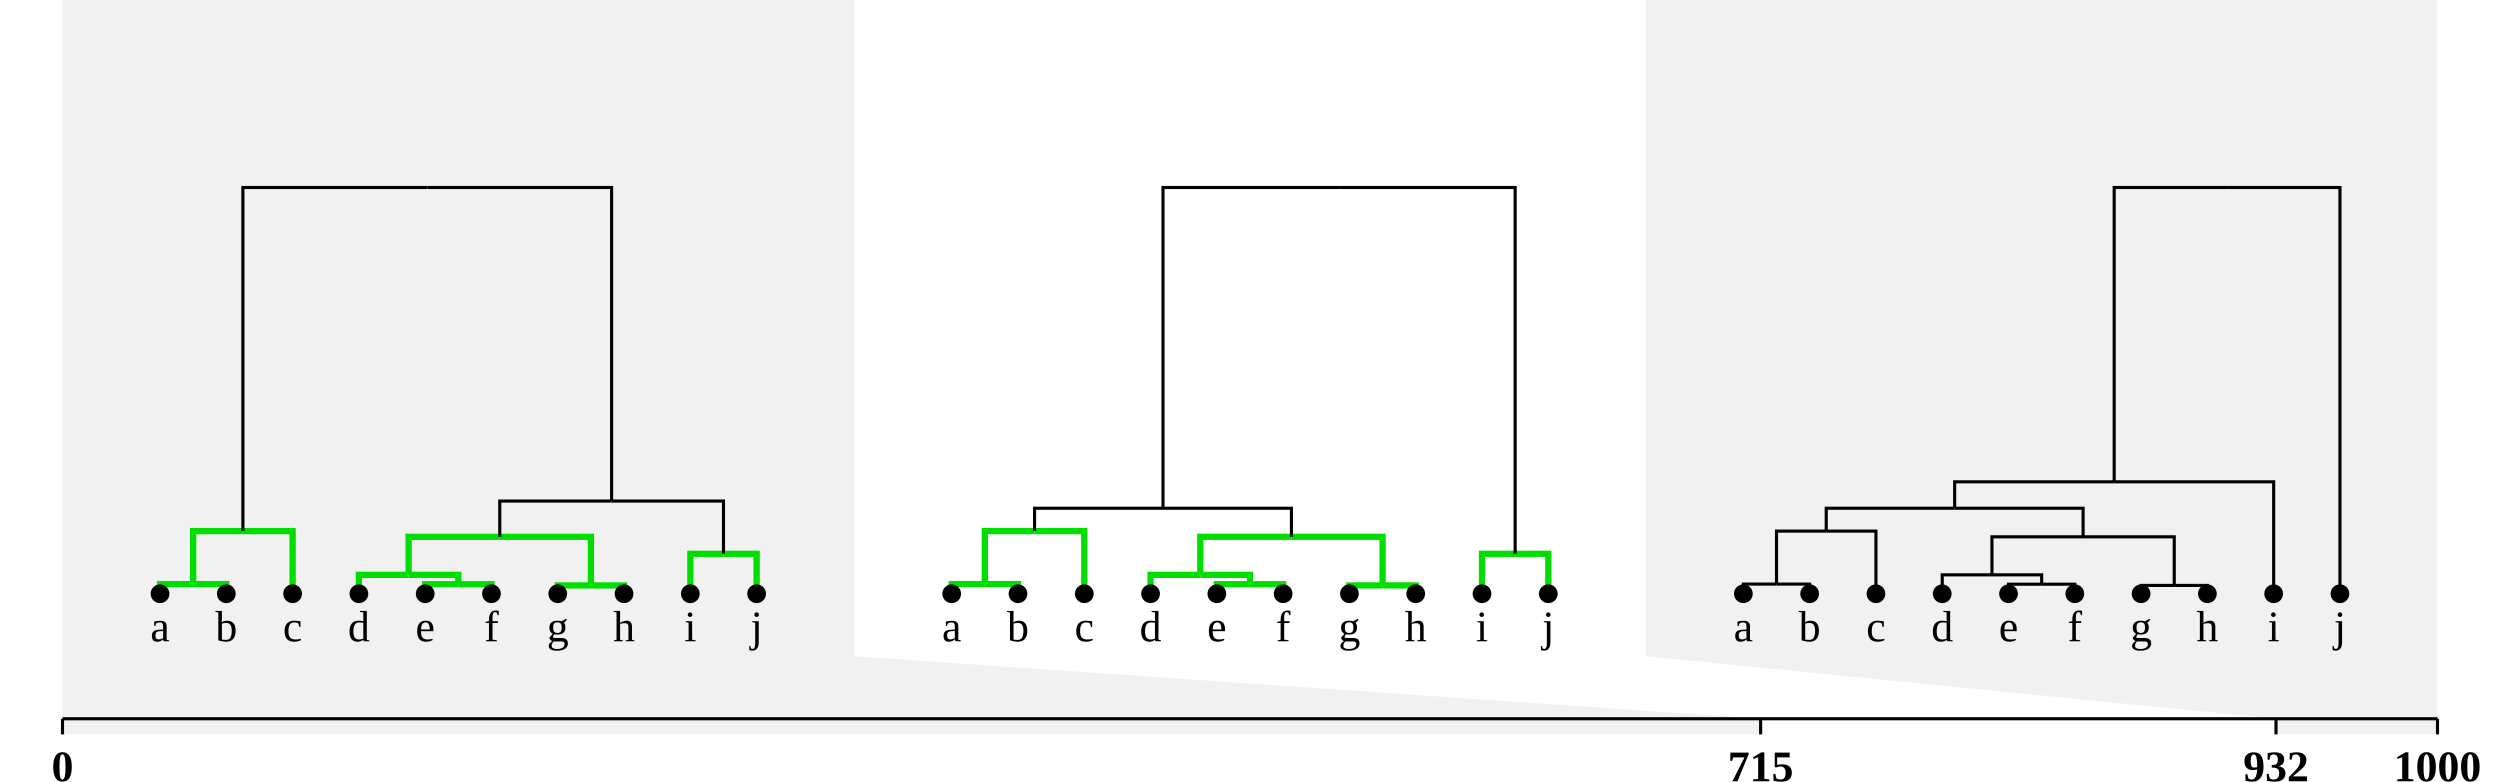
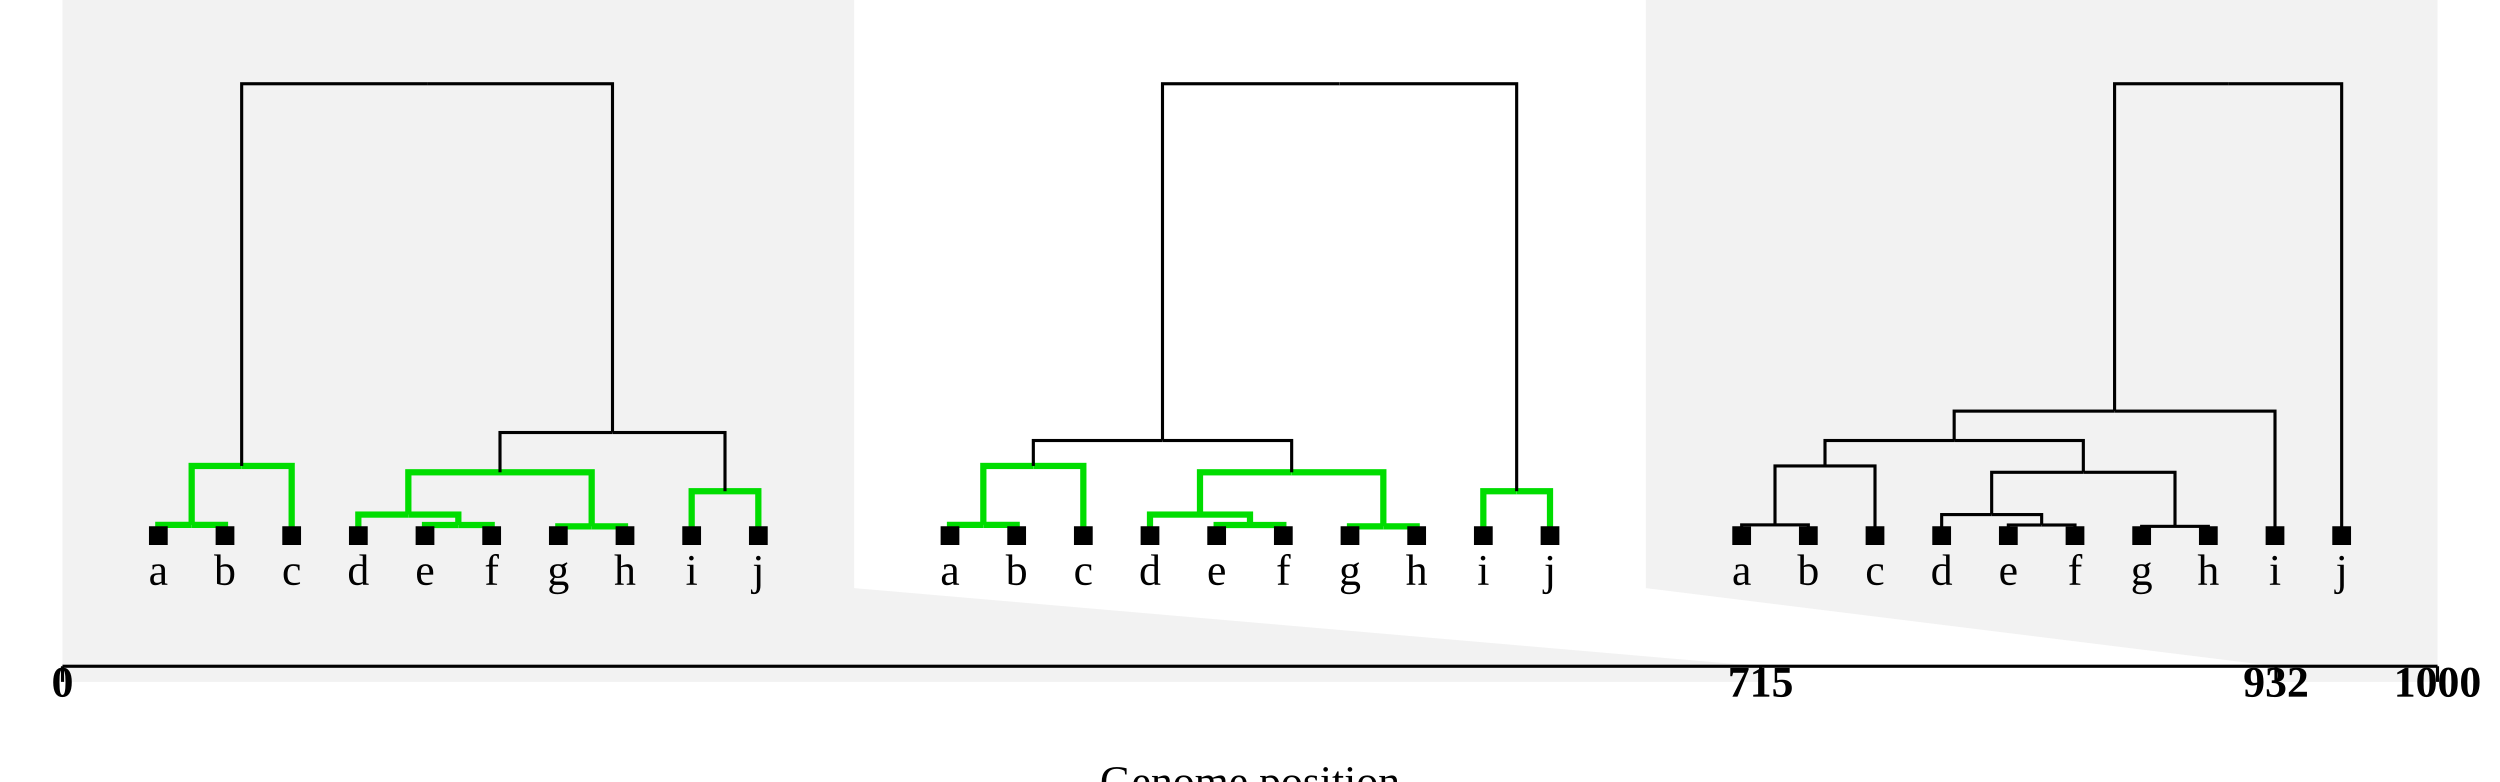
<svg xmlns="http://www.w3.org/2000/svg" baseProfile="full" height="250" id="svg1" version="1.1" width="800">
  <defs>
-     <style type="text/css">.axis {font-weight: bold}.tree, .axis {font-size: 14px; text-anchor:middle}.edge {stroke: black; fill: none}.node &gt; .sym {fill: black; stroke: none}.tree text {dominant-baseline: middle}.tree .lab.lft {text-anchor: end}.tree .lab.rgt {text-anchor: start}.mut {fill: red; font-style: italic}#svg1 .tree:not(.t2) .node.a10.n4 &gt; .edge,#svg1 .tree:not(.t2) .node.a10.n8 &gt; .edge,#svg1 .tree:not(.t2) .node.a11.n6 &gt; .edge,#svg1 .tree:not(.t2) .node.a11.n7 &gt; .edge,#svg1 .tree:not(.t2) .node.a12.n0 &gt; .edge,#svg1 .tree:not(.t2) .node.a12.n9 &gt; .edge,#svg1 .tree:not(.t2) .node.a13.n2 &gt; .edge,#svg1 .tree:not(.t2) .node.a13.n11 &gt; .edge,#svg1 .tree:not(.t2) .node.a14.n3 &gt; .edge,#svg1 .tree:not(.t2) .node.a14.n5 &gt; .edge,#svg1 .tree:not(.t2) .node.a15.n10 &gt; .edge,#svg1 .tree:not(.t2) .node.a15.n13 &gt; .edge,#svg1 .tree:not(.t2) .node.a16.n1 &gt; .edge,#svg1 .tree:not(.t2) .node.a16.n12 &gt; .edge{stroke:#00DD00; stroke-width: 2px}.node:not(.sample) &gt; .sym {visibility: hidden;}</style>
+     <style type="text/css">.tree-sequence .background path {fill: #808080; fill-opacity:0}.tree-sequence .background path:nth-child(odd) {fill-opacity:.1}.axes {font-size: 14px}.x-axis .tick .lab {font-weight: bold}.axes, .tree {font-size: 14px; text-anchor:middle}.y-axis line.grid {stroke: #FAFAFA}.y-axis &gt; .lab text {transform: translateX(0.8em) rotate(-90deg)}.x-axis .tick g {transform: translateY(0.9em)}.x-axis &gt; .lab text {transform: translateY(-0.8em)}.axes line, .edge {stroke:black; fill:none}.node &gt; .sym {fill: black; stroke: none}.site &gt; .sym {stroke: black}.mut text {fill: red; font-style: italic}.mut line {fill: none; stroke: none}.mut .sym {fill: none; stroke: red}.node .mut .sym {stroke-width: 1.5px}.tree text, .tree-sequence text {dominant-baseline: central}.plotbox .lab.lft {text-anchor: end}.plotbox .lab.rgt {text-anchor: start}#svg1 .tree:not(.t2) .node.a10.n4 &gt; .edge,#svg1 .tree:not(.t2) .node.a10.n8 &gt; .edge,#svg1 .tree:not(.t2) .node.a11.n6 &gt; .edge,#svg1 .tree:not(.t2) .node.a11.n7 &gt; .edge,#svg1 .tree:not(.t2) .node.a12.n0 &gt; .edge,#svg1 .tree:not(.t2) .node.a12.n9 &gt; .edge,#svg1 .tree:not(.t2) .node.a13.n2 &gt; .edge,#svg1 .tree:not(.t2) .node.a13.n11 &gt; .edge,#svg1 .tree:not(.t2) .node.a14.n3 &gt; .edge,#svg1 .tree:not(.t2) .node.a14.n5 &gt; .edge,#svg1 .tree:not(.t2) .node.a15.n10 &gt; .edge,#svg1 .tree:not(.t2) .node.a15.n13 &gt; .edge,#svg1 .tree:not(.t2) .node.a16.n1 &gt; .edge,#svg1 .tree:not(.t2) .node.a16.n12 &gt; .edge{stroke:#00DD00; stroke-width: 2px}.node:not(.sample) &gt; .sym {visibility: hidden;}</style>
  </defs>
  <g class="tree-sequence">
    <g class="background">
-       <polygon fill="#F1F1F1" points="20,235 20,230 20,210 20,0 273.333,0 273.333,210 563.4,230 563.4,235" />
-       <polygon fill="#F1F1F1" points="728.32,235 728.32,230 526.667,210 526.667,0 780.0,0 780.0,210 780.0,230 780.0,235" />
+       <path d="M20,0 l253.333,0 l0,188.2 l290.067,25 l0,5 l-543.4,0 l0,-5 l0,-25 l0,-188.2z" />
+       <path d="M273.333,0 l253.333,0 l0,188.2 l201.653,25 l0,5 l-164.92,0 l0,-5 l-290.067,-25 l0,-188.2z" />
+       <path d="M526.667,0 l253.333,0 l0,188.2 l0,25 l0,5 l-51.68,0 l0,-5 l-201.653,-25 l0,-188.2z" />
    </g>
-     <g class="trees">
-       <g class="treebox t0" transform="translate(20 30)">
-         <g class="tree t0">
-           <g class="node n20 p0 root" transform="translate(116.723 30.0)">
-             <g class="a20 node n16 p0" transform="translate(-58.9962 109.956)">
-               <g class="a16 i0 leaf node n1 p0 sample" transform="translate(15.9091 20.0445)">
-                 <path class="edge" d="M 0 0 V -20.044 H -15.909" />
-                 <circle class="sym" cx="0" cy="0" r="3" />
-                 <text class="lab" transform="translate(0 12)">c</text>
-               </g>
-               <g class="a16 node n12 p0" transform="translate(-15.9091 16.9532)">
-                 <g class="a12 i0 leaf node n0 p0 sample" transform="translate(-10.6061 3.09124)">
-                   <path class="edge" d="M 0 0 V -3.091 H 10.606" />
-                   <circle class="sym" cx="0" cy="0" r="3" />
-                   <text class="lab" transform="translate(0 12)">a</text>
-                 </g>
-                 <g class="a12 i4 leaf node n9 p0 sample" transform="translate(10.6061 3.09124)">
-                   <path class="edge" d="M 0 0 V -3.091 H -10.606" />
-                   <circle class="sym" cx="0" cy="0" r="3" />
-                   <text class="lab" transform="translate(0 12)">b</text>
-                 </g>
-                 <path class="edge" d="M 0 0 V -16.953 H 15.909" />
-                 <circle class="sym" cx="0" cy="0" r="3" />
-                 <text class="lab lft" transform="translate(-3 -6)" />
-               </g>
-               <path class="edge" d="M 0 0 V -109.956 H 58.996" />
-               <circle class="sym" cx="0" cy="0" r="3" />
-               <text class="lab lft" transform="translate(-3 -6)" />
-             </g>
-             <g class="a20 node n18 p0" transform="translate(58.9962 100.336)">
-               <g class="a18 node n14 p0" transform="translate(35.7955 16.8909)">
-                 <g class="a14 i1 leaf node n3 p0 sample" transform="translate(-10.6061 12.7728)">
-                   <path class="edge" d="M 0 0 V -12.773 H 10.606" />
-                   <circle class="sym" cx="0" cy="0" r="3" />
-                   <text class="lab" transform="translate(0 12)">i</text>
-                 </g>
-                 <g class="a14 i2 leaf node n5 p0 sample" transform="translate(10.6061 12.7728)">
-                   <path class="edge" d="M 0 0 V -12.773 H -10.606" />
-                   <circle class="sym" cx="0" cy="0" r="3" />
-                   <text class="lab" transform="translate(0 12)">j</text>
-                 </g>
-                 <path class="edge" d="M 0 0 V -16.891 H -35.795" />
-                 <circle class="sym" cx="0" cy="0" r="3" />
-                 <text class="lab rgt" transform="translate(3 -6)" />
-               </g>
-               <g class="a18 node n15 p0" transform="translate(-35.7955 11.4438)">
-                 <g class="a15 node n10 p0" transform="translate(29.1667 15.5525)">
-                   <g class="a10 i2 leaf node n4 p0 sample" transform="translate(-10.6061 2.66739)">
-                     <path class="edge" d="M 0 0 V -2.667 H 10.606" />
-                     <circle class="sym" cx="0" cy="0" r="3" />
-                     <text class="lab" transform="translate(0 12)">g</text>
-                   </g>
-                   <g class="a10 i4 leaf node n8 p0 sample" transform="translate(10.6061 2.66739)">
-                     <path class="edge" d="M 0 0 V -2.667 H -10.606" />
-                     <circle class="sym" cx="0" cy="0" r="3" />
-                     <text class="lab" transform="translate(0 12)">h</text>
-                   </g>
-                   <path class="edge" d="M 0 0 V -15.553 H -29.167" />
-                   <circle class="sym" cx="0" cy="0" r="3" />
-                   <text class="lab rgt" transform="translate(3 -6)" />
-                 </g>
-                 <g class="a15 node n13 p0" transform="translate(-29.1667 12.1666)">
-                   <g class="a13 i1 leaf node n2 p0 sample" transform="translate(-15.9091 6.05336)">
-                     <path class="edge" d="M 0 0 V -6.053 H 15.909" />
-                     <circle class="sym" cx="0" cy="0" r="3" />
-                     <text class="lab" transform="translate(0 12)">d</text>
-                   </g>
-                   <g class="a13 node n11 p0" transform="translate(15.9091 2.99778)">
-                     <g class="a11 i3 leaf node n6 p0 sample" transform="translate(-10.6061 3.05558)">
-                       <path class="edge" d="M 0 0 V -3.056 H 10.606" />
-                       <circle class="sym" cx="0" cy="0" r="3" />
-                       <text class="lab" transform="translate(0 12)">e</text>
-                     </g>
-                     <g class="a11 i3 leaf node n7 p0 sample" transform="translate(10.6061 3.05558)">
-                       <path class="edge" d="M 0 0 V -3.056 H -10.606" />
-                       <circle class="sym" cx="0" cy="0" r="3" />
-                       <text class="lab" transform="translate(0 12)">f</text>
-                     </g>
-                     <path class="edge" d="M 0 0 V -2.998 H -15.909" />
-                     <circle class="sym" cx="0" cy="0" r="3" />
-                     <text class="lab rgt" transform="translate(3 -6)" />
-                   </g>
-                   <path class="edge" d="M 0 0 V -12.167 H 29.167" />
-                   <circle class="sym" cx="0" cy="0" r="3" />
-                   <text class="lab lft" transform="translate(-3 -6)" />
-                 </g>
-                 <path class="edge" d="M 0 0 V -11.444 H 35.795" />
-                 <circle class="sym" cx="0" cy="0" r="3" />
-                 <text class="lab lft" transform="translate(-3 -6)" />
-               </g>
-               <path class="edge" d="M 0 0 V -100.336 H -58.996" />
-               <circle class="sym" cx="0" cy="0" r="3" />
-               <text class="lab rgt" transform="translate(3 -6)" />
-             </g>
-             <circle class="sym" cx="0" cy="0" r="3" />
-             <text class="lab" transform="translate(0 -10)" />
-           </g>
-         </g>
-       </g>
-       <g class="treebox t1" transform="translate(273.333 30)">
-         <g class="tree t1">
-           <g class="node n20 p0 root" transform="translate(155.17 30.0)">
-             <g class="a20 node n14 p0" transform="translate(56.3447 117.227)">
-               <g class="a14 i1 leaf node n3 p0 sample" transform="translate(-10.6061 12.7728)">
-                 <path class="edge" d="M 0 0 V -12.773 H 10.606" />
-                 <circle class="sym" cx="0" cy="0" r="3" />
-                 <text class="lab" transform="translate(0 12)">i</text>
-               </g>
-               <g class="a14 i2 leaf node n5 p0 sample" transform="translate(10.6061 12.7728)">
-                 <path class="edge" d="M 0 0 V -12.773 H -10.606" />
-                 <circle class="sym" cx="0" cy="0" r="3" />
-                 <text class="lab" transform="translate(0 12)">j</text>
-               </g>
-               <path class="edge" d="M 0 0 V -117.227 H -56.345" />
-               <circle class="sym" cx="0" cy="0" r="3" />
-               <text class="lab rgt" transform="translate(3 -6)" />
-             </g>
-             <g class="a20 node n17 p0" transform="translate(-56.3447 102.637)">
-               <g class="a17 node n15 p0" transform="translate(41.0985 9.14307)">
-                 <g class="a15 node n10 p0" transform="translate(29.1667 15.5525)">
-                   <g class="a10 i2 leaf node n4 p0 sample" transform="translate(-10.6061 2.66739)">
-                     <path class="edge" d="M 0 0 V -2.667 H 10.606" />
-                     <circle class="sym" cx="0" cy="0" r="3" />
-                     <text class="lab" transform="translate(0 12)">g</text>
-                   </g>
-                   <g class="a10 i4 leaf node n8 p0 sample" transform="translate(10.6061 2.66739)">
-                     <path class="edge" d="M 0 0 V -2.667 H -10.606" />
-                     <circle class="sym" cx="0" cy="0" r="3" />
-                     <text class="lab" transform="translate(0 12)">h</text>
-                   </g>
-                   <path class="edge" d="M 0 0 V -15.553 H -29.167" />
-                   <circle class="sym" cx="0" cy="0" r="3" />
-                   <text class="lab rgt" transform="translate(3 -6)" />
-                 </g>
-                 <g class="a15 node n13 p0" transform="translate(-29.1667 12.1666)">
-                   <g class="a13 i1 leaf node n2 p0 sample" transform="translate(-15.9091 6.05336)">
-                     <path class="edge" d="M 0 0 V -6.053 H 15.909" />
-                     <circle class="sym" cx="0" cy="0" r="3" />
-                     <text class="lab" transform="translate(0 12)">d</text>
-                   </g>
-                   <g class="a13 node n11 p0" transform="translate(15.9091 2.99778)">
-                     <g class="a11 i3 leaf node n6 p0 sample" transform="translate(-10.6061 3.05558)">
-                       <path class="edge" d="M 0 0 V -3.056 H 10.606" />
-                       <circle class="sym" cx="0" cy="0" r="3" />
-                       <text class="lab" transform="translate(0 12)">e</text>
-                     </g>
-                     <g class="a11 i3 leaf node n7 p0 sample" transform="translate(10.6061 3.05558)">
-                       <path class="edge" d="M 0 0 V -3.056 H -10.606" />
-                       <circle class="sym" cx="0" cy="0" r="3" />
-                       <text class="lab" transform="translate(0 12)">f</text>
-                     </g>
-                     <path class="edge" d="M 0 0 V -2.998 H -15.909" />
-                     <circle class="sym" cx="0" cy="0" r="3" />
-                     <text class="lab rgt" transform="translate(3 -6)" />
-                   </g>
-                   <path class="edge" d="M 0 0 V -12.167 H 29.167" />
-                   <circle class="sym" cx="0" cy="0" r="3" />
-                   <text class="lab lft" transform="translate(-3 -6)" />
-                 </g>
-                 <path class="edge" d="M 0 0 V -9.143 H -41.099" />
-                 <circle class="sym" cx="0" cy="0" r="3" />
-                 <text class="lab rgt" transform="translate(3 -6)" />
-               </g>
-               <g class="a17 node n16 p0" transform="translate(-41.0985 7.31852)">
-                 <g class="a16 i0 leaf node n1 p0 sample" transform="translate(15.9091 20.0445)">
-                   <path class="edge" d="M 0 0 V -20.044 H -15.909" />
-                   <circle class="sym" cx="0" cy="0" r="3" />
-                   <text class="lab" transform="translate(0 12)">c</text>
-                 </g>
-                 <g class="a16 node n12 p0" transform="translate(-15.9091 16.9532)">
-                   <g class="a12 i0 leaf node n0 p0 sample" transform="translate(-10.6061 3.09124)">
-                     <path class="edge" d="M 0 0 V -3.091 H 10.606" />
-                     <circle class="sym" cx="0" cy="0" r="3" />
-                     <text class="lab" transform="translate(0 12)">a</text>
-                   </g>
-                   <g class="a12 i4 leaf node n9 p0 sample" transform="translate(10.6061 3.09124)">
-                     <path class="edge" d="M 0 0 V -3.091 H -10.606" />
-                     <circle class="sym" cx="0" cy="0" r="3" />
-                     <text class="lab" transform="translate(0 12)">b</text>
-                   </g>
-                   <path class="edge" d="M 0 0 V -16.953 H 15.909" />
-                   <circle class="sym" cx="0" cy="0" r="3" />
-                   <text class="lab lft" transform="translate(-3 -6)" />
-                 </g>
-                 <path class="edge" d="M 0 0 V -7.319 H 41.099" />
-                 <circle class="sym" cx="0" cy="0" r="3" />
-                 <text class="lab lft" transform="translate(-3 -6)" />
-               </g>
-               <path class="edge" d="M 0 0 V -102.637 H 56.345" />
-               <circle class="sym" cx="0" cy="0" r="3" />
-               <text class="lab lft" transform="translate(-3 -6)" />
-             </g>
-             <circle class="sym" cx="0" cy="0" r="3" />
-             <text class="lab" transform="translate(0 -10)" />
-           </g>
-         </g>
-       </g>
-       <g class="treebox t2" transform="translate(526.667 30)">
-         <g class="tree t2">
-           <g class="node n20 p0 root" transform="translate(185.994 30.0)">
-             <g class="a20 i2 leaf node n5 p0 sample" transform="translate(36.1269 130.0)">
-               <path class="edge" d="M 0 0 V -130.0 H -36.127" />
-               <circle class="sym" cx="0" cy="0" r="3" />
-               <text class="lab" transform="translate(0 12)">j</text>
-             </g>
-             <g class="a20 node n19 p0" transform="translate(-36.1269 94.1793)">
-               <g class="a19 i1 leaf node n3 p0 sample" transform="translate(51.0417 35.8207)">
-                 <path class="edge" d="M 0 0 V -35.821 H -51.042" />
-                 <circle class="sym" cx="0" cy="0" r="3" />
-                 <text class="lab" transform="translate(0 12)">i</text>
-               </g>
-               <g class="a19 node n17 p0" transform="translate(-51.0417 8.4577)">
-                 <g class="a17 node n15 p0" transform="translate(41.0985 9.14307)">
-                   <g class="a15 node n10 p0" transform="translate(29.1667 15.5525)">
-                     <g class="a10 i2 leaf node n4 p0 sample" transform="translate(-10.6061 2.66739)">
-                       <path class="edge" d="M 0 0 V -2.667 H 10.606" />
-                       <circle class="sym" cx="0" cy="0" r="3" />
-                       <text class="lab" transform="translate(0 12)">g</text>
-                     </g>
-                     <g class="a10 i4 leaf node n8 p0 sample" transform="translate(10.6061 2.66739)">
-                       <path class="edge" d="M 0 0 V -2.667 H -10.606" />
-                       <circle class="sym" cx="0" cy="0" r="3" />
-                       <text class="lab" transform="translate(0 12)">h</text>
-                     </g>
-                     <path class="edge" d="M 0 0 V -15.553 H -29.167" />
-                     <circle class="sym" cx="0" cy="0" r="3" />
-                     <text class="lab rgt" transform="translate(3 -6)" />
-                   </g>
-                   <g class="a15 node n13 p0" transform="translate(-29.1667 12.1666)">
-                     <g class="a13 i1 leaf node n2 p0 sample" transform="translate(-15.9091 6.05336)">
-                       <path class="edge" d="M 0 0 V -6.053 H 15.909" />
-                       <circle class="sym" cx="0" cy="0" r="3" />
-                       <text class="lab" transform="translate(0 12)">d</text>
-                     </g>
-                     <g class="a13 node n11 p0" transform="translate(15.9091 2.99778)">
-                       <g class="a11 i3 leaf node n6 p0 sample" transform="translate(-10.6061 3.05558)">
-                         <path class="edge" d="M 0 0 V -3.056 H 10.606" />
-                         <circle class="sym" cx="0" cy="0" r="3" />
-                         <text class="lab" transform="translate(0 12)">e</text>
-                       </g>
-                       <g class="a11 i3 leaf node n7 p0 sample" transform="translate(10.6061 3.05558)">
-                         <path class="edge" d="M 0 0 V -3.056 H -10.606" />
-                         <circle class="sym" cx="0" cy="0" r="3" />
-                         <text class="lab" transform="translate(0 12)">f</text>
-                       </g>
-                       <path class="edge" d="M 0 0 V -2.998 H -15.909" />
-                       <circle class="sym" cx="0" cy="0" r="3" />
-                       <text class="lab rgt" transform="translate(3 -6)" />
-                     </g>
-                     <path class="edge" d="M 0 0 V -12.167 H 29.167" />
-                     <circle class="sym" cx="0" cy="0" r="3" />
-                     <text class="lab lft" transform="translate(-3 -6)" />
-                   </g>
-                   <path class="edge" d="M 0 0 V -9.143 H -41.099" />
-                   <circle class="sym" cx="0" cy="0" r="3" />
-                   <text class="lab rgt" transform="translate(3 -6)" />
-                 </g>
-                 <g class="a17 node n16 p0" transform="translate(-41.0985 7.31852)">
-                   <g class="a16 i0 leaf node n1 p0 sample" transform="translate(15.9091 20.0445)">
-                     <path class="edge" d="M 0 0 V -20.044 H -15.909" />
-                     <circle class="sym" cx="0" cy="0" r="3" />
-                     <text class="lab" transform="translate(0 12)">c</text>
-                   </g>
-                   <g class="a16 node n12 p0" transform="translate(-15.9091 16.9532)">
-                     <g class="a12 i0 leaf node n0 p0 sample" transform="translate(-10.6061 3.09124)">
-                       <path class="edge" d="M 0 0 V -3.091 H 10.606" />
-                       <circle class="sym" cx="0" cy="0" r="3" />
-                       <text class="lab" transform="translate(0 12)">a</text>
-                     </g>
-                     <g class="a12 i4 leaf node n9 p0 sample" transform="translate(10.6061 3.09124)">
-                       <path class="edge" d="M 0 0 V -3.091 H -10.606" />
-                       <circle class="sym" cx="0" cy="0" r="3" />
-                       <text class="lab" transform="translate(0 12)">b</text>
-                     </g>
-                     <path class="edge" d="M 0 0 V -16.953 H 15.909" />
-                     <circle class="sym" cx="0" cy="0" r="3" />
-                     <text class="lab lft" transform="translate(-3 -6)" />
-                   </g>
-                   <path class="edge" d="M 0 0 V -7.319 H 41.099" />
-                   <circle class="sym" cx="0" cy="0" r="3" />
-                   <text class="lab lft" transform="translate(-3 -6)" />
-                 </g>
-                 <path class="edge" d="M 0 0 V -8.458 H 51.042" />
-                 <circle class="sym" cx="0" cy="0" r="3" />
-                 <text class="lab lft" transform="translate(-3 -6)" />
-               </g>
-               <path class="edge" d="M 0 0 V -94.179 H 36.127" />
-               <circle class="sym" cx="0" cy="0" r="3" />
-               <text class="lab lft" transform="translate(-3 -6)" />
-             </g>
-             <circle class="sym" cx="0" cy="0" r="3" />
-             <text class="lab" transform="translate(0 -10)" />
+     <g class="axes">
+       <g class="x-axis">
+         <g class="lab" transform="translate(400,250)">
+           <text text-anchor="middle">Genome position</text>
+         </g>
+         <line x1="20" x2="780" y1="213.2" y2="213.2" />
+         <g class="tick" transform="translate(20 213.2)">
+           <line x1="0" x2="0" y1="0" y2="5" />
+           <g class="lab" transform="translate(0,5)">
+             <text>0</text>
+           </g>
+         </g>
+         <g class="tick" transform="translate(563.4 213.2)">
+           <line x1="0" x2="0" y1="0" y2="5" />
+           <g class="lab" transform="translate(0,5)">
+             <text>715</text>
+           </g>
+         </g>
+         <g class="tick" transform="translate(728.32 213.2)">
+           <line x1="0" x2="0" y1="0" y2="5" />
+           <g class="lab" transform="translate(0,5)">
+             <text>932</text>
+           </g>
+         </g>
+         <g class="tick" transform="translate(780 213.2)">
+           <line x1="0" x2="0" y1="0" y2="5" />
+           <g class="lab" transform="translate(0,5)">
+             <text>1000</text>
          </g>
        </g>
      </g>
    </g>
-     <g class="axis">
-       <line stroke="black" x1="20" x2="780" y1="230" y2="230" />
-       <line stroke="black" x1="20" x2="20" y1="230" y2="235" />
-       <g transform="translate(20, 250)">
-         <text font-size="14" font-weight="bold" text-anchor="middle">0</text>
+     <g class="plotbox trees">
+       <g class="tree t0" transform="translate(20 0)">
+         <g class="plotbox">
+           <g class="node n20 p0 root" transform="translate(116.667 26.8)">
+             <g class="a20 node n16 p0" transform="translate(-59.3333 122.304)">
+               <g class="a16 i0 leaf node n1 p0 sample" transform="translate(16 22.2956)">
+                 <path class="edge" d="M 0 0 V -22.296 H -16" />
+                 <rect class="sym" height="6" width="6" x="-3" y="-3" />
+                 <text class="lab" transform="translate(0 11)">c</text>
+               </g>
+               <g class="a16 node n12 p0" transform="translate(-16 18.8572)">
+                 <g class="a12 i0 leaf node n0 p0 sample" transform="translate(-10.6667 3.43841)">
+                   <path class="edge" d="M 0 0 V -3.438 H 10.667" />
+                   <rect class="sym" height="6" width="6" x="-3" y="-3" />
+                   <text class="lab" transform="translate(0 11)">a</text>
+                 </g>
+                 <g class="a12 i4 leaf node n9 p0 sample" transform="translate(10.6667 3.43841)">
+                   <path class="edge" d="M 0 0 V -3.438 H -10.667" />
+                   <rect class="sym" height="6" width="6" x="-3" y="-3" />
+                   <text class="lab" transform="translate(0 11)">b</text>
+                 </g>
+                 <path class="edge" d="M 0 0 V -18.857 H 16" />
+                 <circle class="sym" cx="0" cy="0" r="3" />
+                 <text class="lab lft" transform="translate(-3 -7.0)" />
+               </g>
+               <path class="edge" d="M 0 0 V -122.304 H 59.333" />
+               <circle class="sym" cx="0" cy="0" r="3" />
+               <text class="lab lft" transform="translate(-3 -7.0)" />
+             </g>
+             <g class="a20 node n18 p0" transform="translate(59.3333 111.605)">
+               <g class="a18 node n14 p0" transform="translate(36 18.7879)">
+                 <g class="a14 i1 leaf node n3 p0 sample" transform="translate(-10.6667 14.2073)">
+                   <path class="edge" d="M 0 0 V -14.207 H 10.667" />
+                   <rect class="sym" height="6" width="6" x="-3" y="-3" />
+                   <text class="lab" transform="translate(0 11)">i</text>
+                 </g>
+                 <g class="a14 i2 leaf node n5 p0 sample" transform="translate(10.6667 14.2073)">
+                   <path class="edge" d="M 0 0 V -14.207 H -10.667" />
+                   <rect class="sym" height="6" width="6" x="-3" y="-3" />
+                   <text class="lab" transform="translate(0 11)">j</text>
+                 </g>
+                 <path class="edge" d="M 0 0 V -18.788 H -36" />
+                 <circle class="sym" cx="0" cy="0" r="3" />
+                 <text class="lab rgt" transform="translate(3 -7.0)" />
+               </g>
+               <g class="a18 node n15 p0" transform="translate(-36 12.7291)">
+                 <g class="a15 node n10 p0" transform="translate(29.3333 17.2992)">
+                   <g class="a10 i2 leaf node n4 p0 sample" transform="translate(-10.6667 2.96696)">
+                     <path class="edge" d="M 0 0 V -2.967 H 10.667" />
+                     <rect class="sym" height="6" width="6" x="-3" y="-3" />
+                     <text class="lab" transform="translate(0 11)">g</text>
+                   </g>
+                   <g class="a10 i4 leaf node n8 p0 sample" transform="translate(10.6667 2.96696)">
+                     <path class="edge" d="M 0 0 V -2.967 H -10.667" />
+                     <rect class="sym" height="6" width="6" x="-3" y="-3" />
+                     <text class="lab" transform="translate(0 11)">h</text>
+                   </g>
+                   <path class="edge" d="M 0 0 V -17.299 H -29.333" />
+                   <circle class="sym" cx="0" cy="0" r="3" />
+                   <text class="lab rgt" transform="translate(3 -7.0)" />
+                 </g>
+                 <g class="a15 node n13 p0" transform="translate(-29.3333 13.533)">
+                   <g class="a13 i1 leaf node n2 p0 sample" transform="translate(-16 6.7332)">
+                     <path class="edge" d="M 0 0 V -6.733 H 16" />
+                     <rect class="sym" height="6" width="6" x="-3" y="-3" />
+                     <text class="lab" transform="translate(0 11)">d</text>
+                   </g>
+                   <g class="a13 node n11 p0" transform="translate(16 3.33445)">
+                     <g class="a11 i3 leaf node n6 p0 sample" transform="translate(-10.6667 3.39875)">
+                       <path class="edge" d="M 0 0 V -3.399 H 10.667" />
+                       <rect class="sym" height="6" width="6" x="-3" y="-3" />
+                       <text class="lab" transform="translate(0 11)">e</text>
+                     </g>
+                     <g class="a11 i3 leaf node n7 p0 sample" transform="translate(10.6667 3.39875)">
+                       <path class="edge" d="M 0 0 V -3.399 H -10.667" />
+                       <rect class="sym" height="6" width="6" x="-3" y="-3" />
+                       <text class="lab" transform="translate(0 11)">f</text>
+                     </g>
+                     <path class="edge" d="M 0 0 V -3.334 H -16" />
+                     <circle class="sym" cx="0" cy="0" r="3" />
+                     <text class="lab rgt" transform="translate(3 -7.0)" />
+                   </g>
+                   <path class="edge" d="M 0 0 V -13.533 H 29.333" />
+                   <circle class="sym" cx="0" cy="0" r="3" />
+                   <text class="lab lft" transform="translate(-3 -7.0)" />
+                 </g>
+                 <path class="edge" d="M 0 0 V -12.729 H 36" />
+                 <circle class="sym" cx="0" cy="0" r="3" />
+                 <text class="lab lft" transform="translate(-3 -7.0)" />
+               </g>
+               <path class="edge" d="M 0 0 V -111.605 H -59.333" />
+               <circle class="sym" cx="0" cy="0" r="3" />
+               <text class="lab rgt" transform="translate(3 -7.0)" />
+             </g>
+             <circle class="sym" cx="0" cy="0" r="3" />
+             <text class="lab" transform="translate(0 -11)" />
+           </g>
+         </g>
      </g>
-       <line stroke="black" x1="563.4" x2="563.4" y1="230" y2="235" />
-       <g transform="translate(563.4, 250)">
-         <text font-size="14" font-weight="bold" text-anchor="middle">715</text>
+       <g class="tree t1" transform="translate(273.333 0)">
+         <g class="plotbox">
+           <g class="node n20 p0 root" transform="translate(155.333 26.8)">
+             <g class="a20 node n14 p0" transform="translate(56.6667 130.393)">
+               <g class="a14 i1 leaf node n3 p0 sample" transform="translate(-10.6667 14.2073)">
+                 <path class="edge" d="M 0 0 V -14.207 H 10.667" />
+                 <rect class="sym" height="6" width="6" x="-3" y="-3" />
+                 <text class="lab" transform="translate(0 11)">i</text>
+               </g>
+               <g class="a14 i2 leaf node n5 p0 sample" transform="translate(10.6667 14.2073)">
+                 <path class="edge" d="M 0 0 V -14.207 H -10.667" />
+                 <rect class="sym" height="6" width="6" x="-3" y="-3" />
+                 <text class="lab" transform="translate(0 11)">j</text>
+               </g>
+               <path class="edge" d="M 0 0 V -130.393 H -56.667" />
+               <circle class="sym" cx="0" cy="0" r="3" />
+               <text class="lab rgt" transform="translate(3 -7.0)" />
+             </g>
+             <g class="a20 node n17 p0" transform="translate(-56.6667 114.164)">
+               <g class="a17 node n15 p0" transform="translate(41.3333 10.1699)">
+                 <g class="a15 node n10 p0" transform="translate(29.3333 17.2992)">
+                   <g class="a10 i2 leaf node n4 p0 sample" transform="translate(-10.6667 2.96696)">
+                     <path class="edge" d="M 0 0 V -2.967 H 10.667" />
+                     <rect class="sym" height="6" width="6" x="-3" y="-3" />
+                     <text class="lab" transform="translate(0 11)">g</text>
+                   </g>
+                   <g class="a10 i4 leaf node n8 p0 sample" transform="translate(10.6667 2.96696)">
+                     <path class="edge" d="M 0 0 V -2.967 H -10.667" />
+                     <rect class="sym" height="6" width="6" x="-3" y="-3" />
+                     <text class="lab" transform="translate(0 11)">h</text>
+                   </g>
+                   <path class="edge" d="M 0 0 V -17.299 H -29.333" />
+                   <circle class="sym" cx="0" cy="0" r="3" />
+                   <text class="lab rgt" transform="translate(3 -7.0)" />
+                 </g>
+                 <g class="a15 node n13 p0" transform="translate(-29.3333 13.533)">
+                   <g class="a13 i1 leaf node n2 p0 sample" transform="translate(-16 6.7332)">
+                     <path class="edge" d="M 0 0 V -6.733 H 16" />
+                     <rect class="sym" height="6" width="6" x="-3" y="-3" />
+                     <text class="lab" transform="translate(0 11)">d</text>
+                   </g>
+                   <g class="a13 node n11 p0" transform="translate(16 3.33445)">
+                     <g class="a11 i3 leaf node n6 p0 sample" transform="translate(-10.6667 3.39875)">
+                       <path class="edge" d="M 0 0 V -3.399 H 10.667" />
+                       <rect class="sym" height="6" width="6" x="-3" y="-3" />
+                       <text class="lab" transform="translate(0 11)">e</text>
+                     </g>
+                     <g class="a11 i3 leaf node n7 p0 sample" transform="translate(10.6667 3.39875)">
+                       <path class="edge" d="M 0 0 V -3.399 H -10.667" />
+                       <rect class="sym" height="6" width="6" x="-3" y="-3" />
+                       <text class="lab" transform="translate(0 11)">f</text>
+                     </g>
+                     <path class="edge" d="M 0 0 V -3.334 H -16" />
+                     <circle class="sym" cx="0" cy="0" r="3" />
+                     <text class="lab rgt" transform="translate(3 -7.0)" />
+                   </g>
+                   <path class="edge" d="M 0 0 V -13.533 H 29.333" />
+                   <circle class="sym" cx="0" cy="0" r="3" />
+                   <text class="lab lft" transform="translate(-3 -7.0)" />
+                 </g>
+                 <path class="edge" d="M 0 0 V -10.17 H -41.333" />
+                 <circle class="sym" cx="0" cy="0" r="3" />
+                 <text class="lab rgt" transform="translate(3 -7.0)" />
+               </g>
+               <g class="a17 node n16 p0" transform="translate(-41.3333 8.14044)">
+                 <g class="a16 i0 leaf node n1 p0 sample" transform="translate(16 22.2956)">
+                   <path class="edge" d="M 0 0 V -22.296 H -16" />
+                   <rect class="sym" height="6" width="6" x="-3" y="-3" />
+                   <text class="lab" transform="translate(0 11)">c</text>
+                 </g>
+                 <g class="a16 node n12 p0" transform="translate(-16 18.8572)">
+                   <g class="a12 i0 leaf node n0 p0 sample" transform="translate(-10.6667 3.43841)">
+                     <path class="edge" d="M 0 0 V -3.438 H 10.667" />
+                     <rect class="sym" height="6" width="6" x="-3" y="-3" />
+                     <text class="lab" transform="translate(0 11)">a</text>
+                   </g>
+                   <g class="a12 i4 leaf node n9 p0 sample" transform="translate(10.6667 3.43841)">
+                     <path class="edge" d="M 0 0 V -3.438 H -10.667" />
+                     <rect class="sym" height="6" width="6" x="-3" y="-3" />
+                     <text class="lab" transform="translate(0 11)">b</text>
+                   </g>
+                   <path class="edge" d="M 0 0 V -18.857 H 16" />
+                   <circle class="sym" cx="0" cy="0" r="3" />
+                   <text class="lab lft" transform="translate(-3 -7.0)" />
+                 </g>
+                 <path class="edge" d="M 0 0 V -8.14 H 41.333" />
+                 <circle class="sym" cx="0" cy="0" r="3" />
+                 <text class="lab lft" transform="translate(-3 -7.0)" />
+               </g>
+               <path class="edge" d="M 0 0 V -114.164 H 56.667" />
+               <circle class="sym" cx="0" cy="0" r="3" />
+               <text class="lab lft" transform="translate(-3 -7.0)" />
+             </g>
+             <circle class="sym" cx="0" cy="0" r="3" />
+             <text class="lab" transform="translate(0 -11)" />
+           </g>
+         </g>
      </g>
-       <line stroke="black" x1="728.32" x2="728.32" y1="230" y2="235" />
-       <g transform="translate(728.32, 250)">
-         <text font-size="14" font-weight="bold" text-anchor="middle">932</text>
-       </g>
-       <line stroke="black" x1="780.0" x2="780.0" y1="230" y2="235" />
-       <g transform="translate(780.0, 250)">
-         <text font-size="14" font-weight="bold" text-anchor="middle">1000</text>
+       <g class="tree t2" transform="translate(526.667 0)">
+         <g class="plotbox">
+           <g class="node n20 p0 root" transform="translate(186.333 26.8)">
+             <g class="a20 i2 leaf node n5 p0 sample" transform="translate(36.3333 144.6)">
+               <path class="edge" d="M 0 0 V -144.6 H -36.333" />
+               <rect class="sym" height="6" width="6" x="-3" y="-3" />
+               <text class="lab" transform="translate(0 11)">j</text>
+             </g>
+             <g class="a20 node n19 p0" transform="translate(-36.3333 104.756)">
+               <g class="a19 i1 leaf node n3 p0 sample" transform="translate(51.3333 39.8437)">
+                 <path class="edge" d="M 0 0 V -39.844 H -51.333" />
+                 <rect class="sym" height="6" width="6" x="-3" y="-3" />
+                 <text class="lab" transform="translate(0 11)">i</text>
+               </g>
+               <g class="a19 node n17 p0" transform="translate(-51.3333 9.40757)">
+                 <g class="a17 node n15 p0" transform="translate(41.3333 10.1699)">
+                   <g class="a15 node n10 p0" transform="translate(29.3333 17.2992)">
+                     <g class="a10 i2 leaf node n4 p0 sample" transform="translate(-10.6667 2.96696)">
+                       <path class="edge" d="M 0 0 V -2.967 H 10.667" />
+                       <rect class="sym" height="6" width="6" x="-3" y="-3" />
+                       <text class="lab" transform="translate(0 11)">g</text>
+                     </g>
+                     <g class="a10 i4 leaf node n8 p0 sample" transform="translate(10.6667 2.96696)">
+                       <path class="edge" d="M 0 0 V -2.967 H -10.667" />
+                       <rect class="sym" height="6" width="6" x="-3" y="-3" />
+                       <text class="lab" transform="translate(0 11)">h</text>
+                     </g>
+                     <path class="edge" d="M 0 0 V -17.299 H -29.333" />
+                     <circle class="sym" cx="0" cy="0" r="3" />
+                     <text class="lab rgt" transform="translate(3 -7.0)" />
+                   </g>
+                   <g class="a15 node n13 p0" transform="translate(-29.3333 13.533)">
+                     <g class="a13 i1 leaf node n2 p0 sample" transform="translate(-16 6.7332)">
+                       <path class="edge" d="M 0 0 V -6.733 H 16" />
+                       <rect class="sym" height="6" width="6" x="-3" y="-3" />
+                       <text class="lab" transform="translate(0 11)">d</text>
+                     </g>
+                     <g class="a13 node n11 p0" transform="translate(16 3.33445)">
+                       <g class="a11 i3 leaf node n6 p0 sample" transform="translate(-10.6667 3.39875)">
+                         <path class="edge" d="M 0 0 V -3.399 H 10.667" />
+                         <rect class="sym" height="6" width="6" x="-3" y="-3" />
+                         <text class="lab" transform="translate(0 11)">e</text>
+                       </g>
+                       <g class="a11 i3 leaf node n7 p0 sample" transform="translate(10.6667 3.39875)">
+                         <path class="edge" d="M 0 0 V -3.399 H -10.667" />
+                         <rect class="sym" height="6" width="6" x="-3" y="-3" />
+                         <text class="lab" transform="translate(0 11)">f</text>
+                       </g>
+                       <path class="edge" d="M 0 0 V -3.334 H -16" />
+                       <circle class="sym" cx="0" cy="0" r="3" />
+                       <text class="lab rgt" transform="translate(3 -7.0)" />
+                     </g>
+                     <path class="edge" d="M 0 0 V -13.533 H 29.333" />
+                     <circle class="sym" cx="0" cy="0" r="3" />
+                     <text class="lab lft" transform="translate(-3 -7.0)" />
+                   </g>
+                   <path class="edge" d="M 0 0 V -10.17 H -41.333" />
+                   <circle class="sym" cx="0" cy="0" r="3" />
+                   <text class="lab rgt" transform="translate(3 -7.0)" />
+                 </g>
+                 <g class="a17 node n16 p0" transform="translate(-41.3333 8.14044)">
+                   <g class="a16 i0 leaf node n1 p0 sample" transform="translate(16 22.2956)">
+                     <path class="edge" d="M 0 0 V -22.296 H -16" />
+                     <rect class="sym" height="6" width="6" x="-3" y="-3" />
+                     <text class="lab" transform="translate(0 11)">c</text>
+                   </g>
+                   <g class="a16 node n12 p0" transform="translate(-16 18.8572)">
+                     <g class="a12 i0 leaf node n0 p0 sample" transform="translate(-10.6667 3.43841)">
+                       <path class="edge" d="M 0 0 V -3.438 H 10.667" />
+                       <rect class="sym" height="6" width="6" x="-3" y="-3" />
+                       <text class="lab" transform="translate(0 11)">a</text>
+                     </g>
+                     <g class="a12 i4 leaf node n9 p0 sample" transform="translate(10.6667 3.43841)">
+                       <path class="edge" d="M 0 0 V -3.438 H -10.667" />
+                       <rect class="sym" height="6" width="6" x="-3" y="-3" />
+                       <text class="lab" transform="translate(0 11)">b</text>
+                     </g>
+                     <path class="edge" d="M 0 0 V -18.857 H 16" />
+                     <circle class="sym" cx="0" cy="0" r="3" />
+                     <text class="lab lft" transform="translate(-3 -7.0)" />
+                   </g>
+                   <path class="edge" d="M 0 0 V -8.14 H 41.333" />
+                   <circle class="sym" cx="0" cy="0" r="3" />
+                   <text class="lab lft" transform="translate(-3 -7.0)" />
+                 </g>
+                 <path class="edge" d="M 0 0 V -9.408 H 51.333" />
+                 <circle class="sym" cx="0" cy="0" r="3" />
+                 <text class="lab lft" transform="translate(-3 -7.0)" />
+               </g>
+               <path class="edge" d="M 0 0 V -104.756 H 36.333" />
+               <circle class="sym" cx="0" cy="0" r="3" />
+               <text class="lab lft" transform="translate(-3 -7.0)" />
+             </g>
+             <circle class="sym" cx="0" cy="0" r="3" />
+             <text class="lab" transform="translate(0 -11)" />
+           </g>
+         </g>
      </g>
    </g>
  </g>
</svg>
